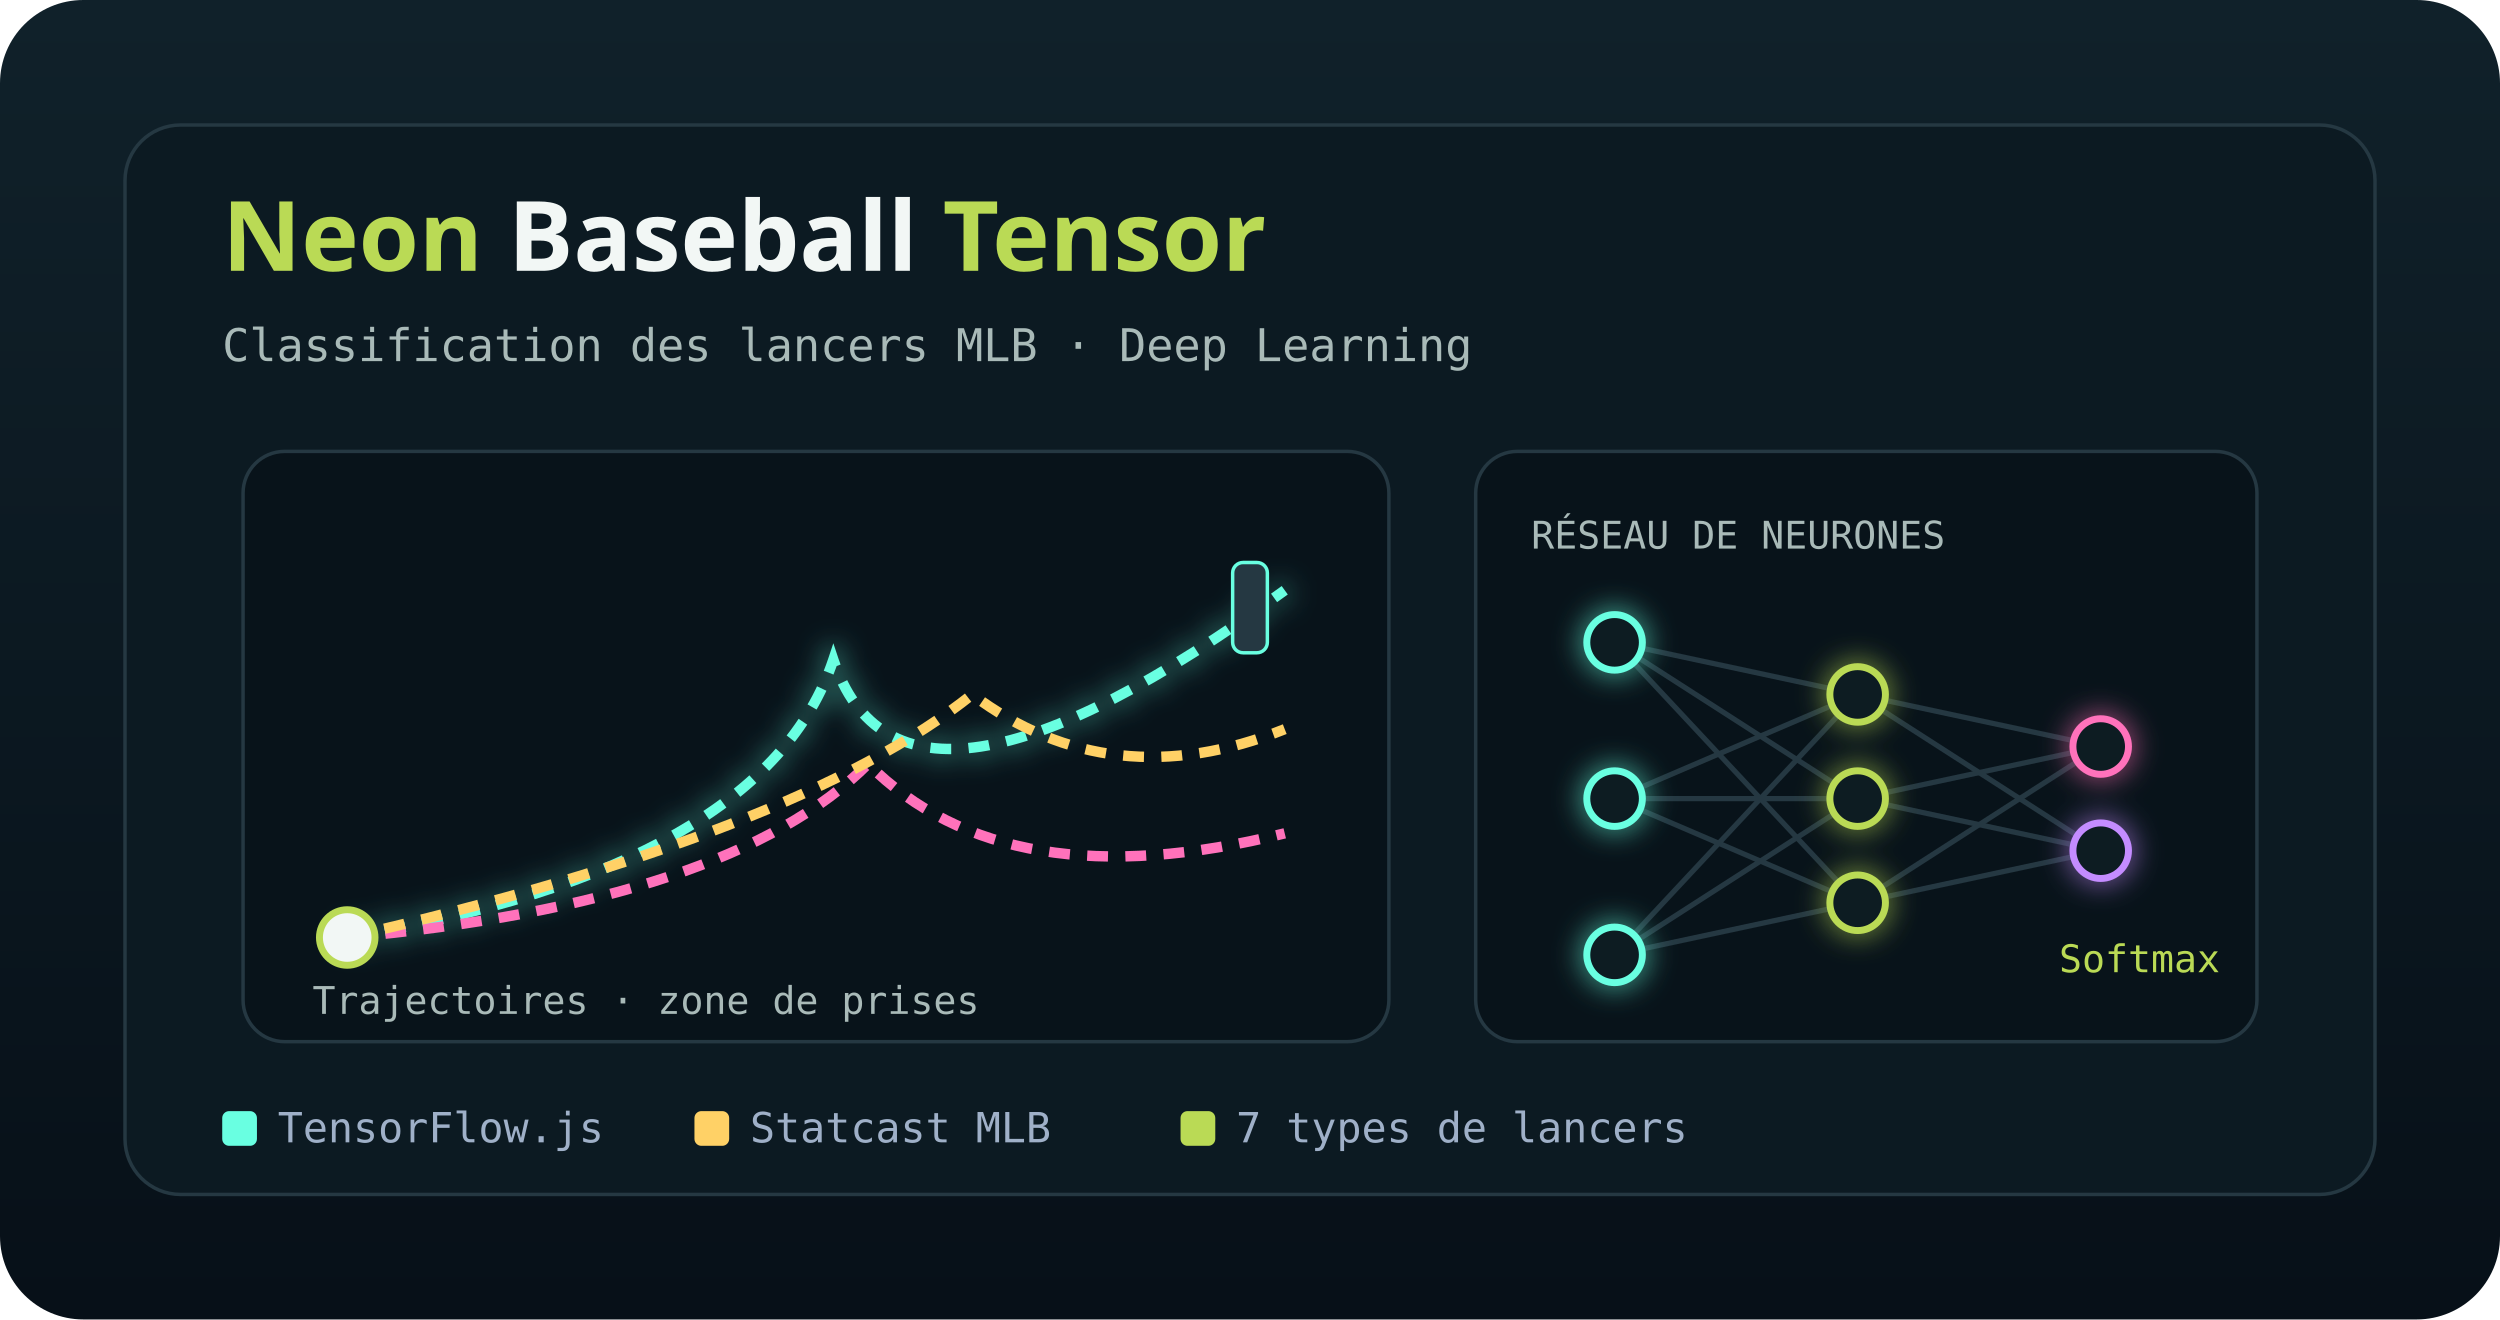
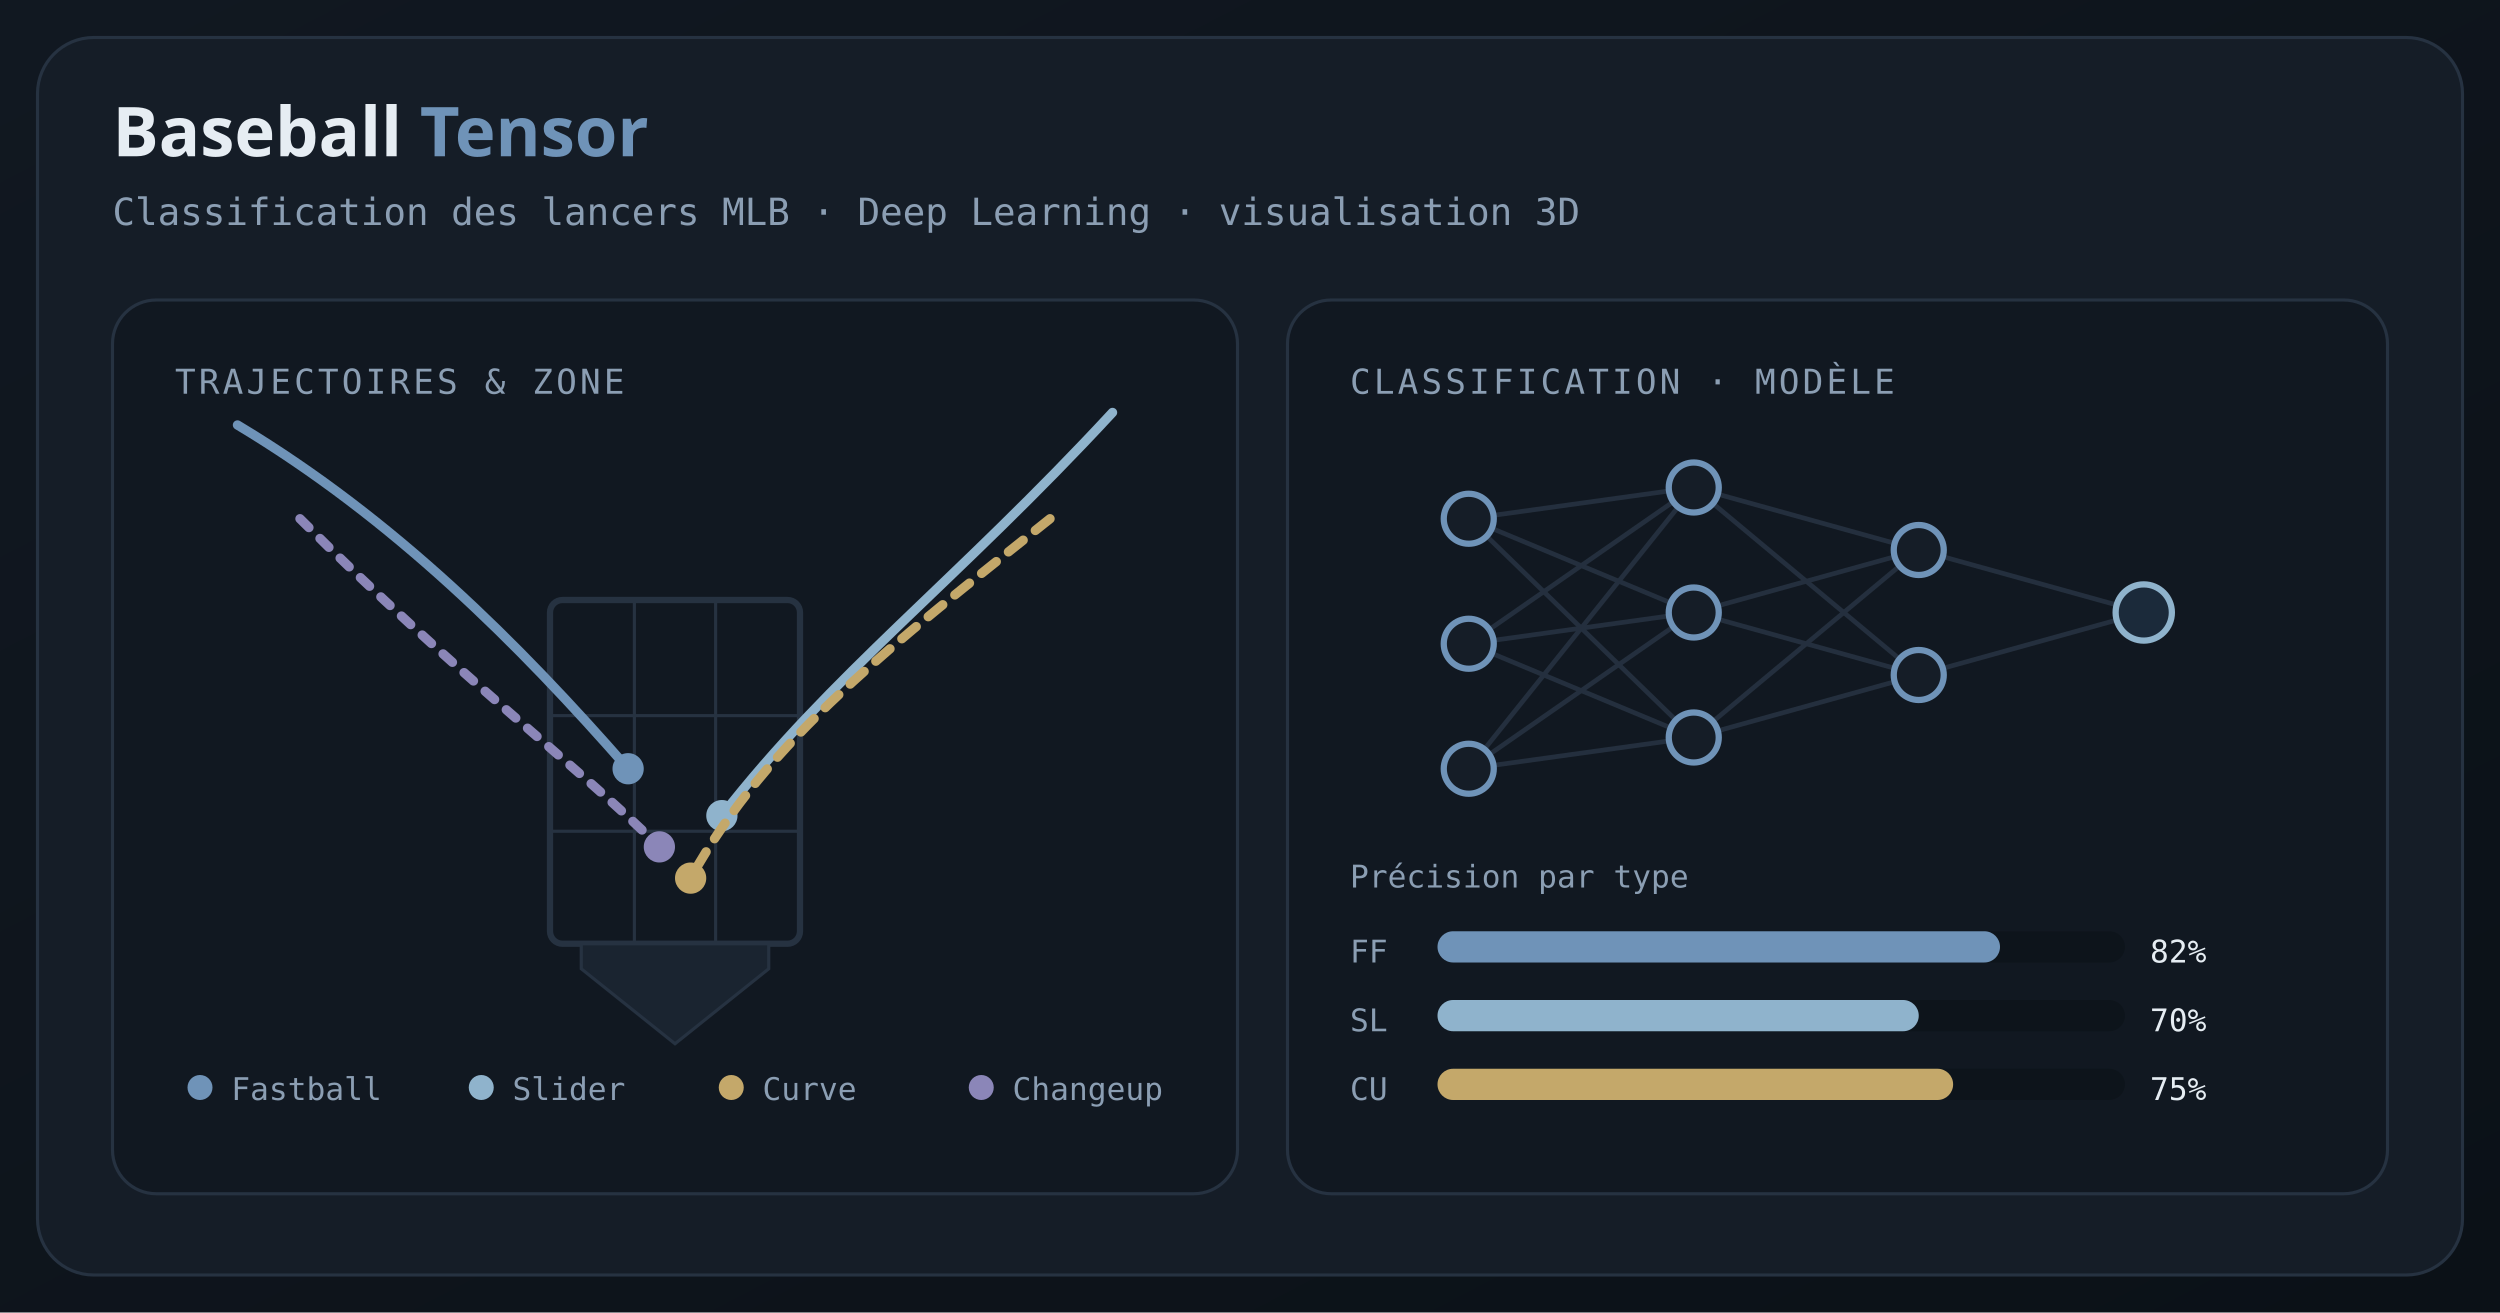
- <svg xmlns="http://www.w3.org/2000/svg" viewBox="0 0 720 380" role="img" aria-labelledby="title desc">
+ <svg xmlns="http://www.w3.org/2000/svg" viewBox="0 0 800 420" role="img" aria-labelledby="title desc">
  <defs>
-     <linearGradient id="bg" x1="0" y1="0" x2="0" y2="1">
-       <stop offset="0" stop-color="#10212a" />
-       <stop offset="1" stop-color="#071018" />
+     <linearGradient id="bg" x1="0" y1="0" x2="1" y2="1">
+       <stop offset="0" stop-color="#111821" />
+       <stop offset="1" stop-color="#0b1117" />
    </linearGradient>
-     <filter id="glow">
-       <feGaussianBlur stdDeviation="4" result="b" />
-       <feMerge>
-         <feMergeNode in="b" />
-         <feMergeNode in="SourceGraphic" />
-       </feMerge>
-     </filter>
  </defs>
-   <rect width="720" height="380" rx="24" fill="url(#bg)" />
-   <rect x="36" y="36" width="648" height="308" rx="16" fill="#0c1a22" stroke="#253842" />
-   <text x="64" y="78" fill="#f2f7f5" font-family="Space Grotesk,system-ui" font-size="28" font-weight="700">
-     <tspan fill="#BADA55">Neon</tspan> Baseball <tspan fill="#BADA55">Tensor</tspan>
+   <rect width="800" height="420" fill="url(#bg)" />
+   <rect x="12" y="12" width="776" height="396" rx="18" fill="#151d27" stroke="#263241" />
+   <text x="36" y="50" fill="#e6edf3" font-family="'Space Grotesk', system-ui, sans-serif" font-size="22" font-weight="700">Baseball <tspan fill="#6f93b8">Tensor</tspan>
  </text>
-   <text x="64" y="104" fill="#a9bab8" font-family="DM Mono,monospace" font-size="13">Classification des lancers MLB · Deep Learning</text>
-   <g transform="translate(70,130)">
-     <rect x="0" y="0" width="330" height="170" rx="12" fill="#08131a" stroke="#253842" />
-     <path d="M 30 140 Q 150 120 170 60 Q 190 120 300 40" fill="none" stroke="#69ffe1" stroke-width="3" stroke-dasharray="6 5" filter="url(#glow)" />
-     <path d="M 30 140 Q 140 130 180 90 Q 220 130 300 110" fill="none" stroke="#ff72bb" stroke-width="3" stroke-dasharray="6 5" />
-     <path d="M 30 140 Q 160 110 210 70 Q 250 100 300 80" fill="none" stroke="#ffd166" stroke-width="3" stroke-dasharray="6 5" />
-     <circle cx="30" cy="140" r="8" fill="#f2f7f5" stroke="#BADA55" stroke-width="2" />
-     <rect x="285" y="32" width="10" height="26" rx="3" fill="#253842" stroke="#69ffe1" />
-     <text x="20" y="162" fill="#a9bab8" font-family="DM Mono,monospace" font-size="11">Trajectoires · zone de prises</text>
+   <text x="36" y="72" fill="#8b9eb3" font-family="'DM Mono', monospace" font-size="12">Classification des lancers MLB · Deep Learning · visualisation 3D</text>
+   <g transform="translate(36,96)">
+     <rect width="360" height="286" rx="14" fill="#111821" stroke="#263241" />
+     <text x="20" y="30" fill="#8b9eb3" font-family="'DM Mono', monospace" font-size="11" letter-spacing="1">TRAJECTOIRES &amp; ZONE</text>
+     <rect x="140" y="96" width="80" height="110" rx="4" fill="none" stroke="#263241" stroke-width="2" />
+     <line x1="140" y1="133" x2="220" y2="133" stroke="#263241" />
+     <line x1="140" y1="170" x2="220" y2="170" stroke="#263241" />
+     <line x1="167" y1="96" x2="167" y2="206" stroke="#263241" />
+     <line x1="193" y1="96" x2="193" y2="206" stroke="#263241" />
+     <polygon points="180,238 150,214 150,206 210,206 210,214" fill="#1a2430" stroke="#263241" />
+     <path d="M 40 40 C 90 70, 130 110, 165 150" fill="none" stroke="#6f93b8" stroke-width="3" stroke-linecap="round" />
+     <circle cx="165" cy="150" r="5" fill="#6f93b8" />
+     <path d="M 320 36 C 270 90, 230 120, 195 165" fill="none" stroke="#8fb3cc" stroke-width="3" stroke-linecap="round" />
+     <circle cx="195" cy="165" r="5" fill="#8fb3cc" />
+     <path d="M 300 70 C 250 110, 210 140, 185 185" fill="none" stroke="#c4a86a" stroke-width="3" stroke-linecap="round" stroke-dasharray="6 5" />
+     <circle cx="185" cy="185" r="5" fill="#c4a86a" />
+     <path d="M 60 70 C 110 120, 150 150, 175 175" fill="none" stroke="#8b86b8" stroke-width="3" stroke-linecap="round" stroke-dasharray="4 5" />
+     <circle cx="175" cy="175" r="5" fill="#8b86b8" />
+     <g font-family="'DM Mono', monospace" font-size="10" fill="#8b9eb3">
+       <circle cx="28" cy="252" r="4" fill="#6f93b8" />
+       <text x="38" y="256">Fastball</text>
+       <circle cx="118" cy="252" r="4" fill="#8fb3cc" />
+       <text x="128" y="256">Slider</text>
+       <circle cx="198" cy="252" r="4" fill="#c4a86a" />
+       <text x="208" y="256">Curve</text>
+       <circle cx="278" cy="252" r="4" fill="#8b86b8" />
+       <text x="288" y="256">Changeup</text>
+     </g>
  </g>
-   <g transform="translate(425,130)" font-family="DM Mono,monospace">
-     <rect x="0" y="0" width="225" height="170" rx="12" fill="#08131a" stroke="#253842" />
-     <text x="16" y="28" fill="#a9bab8" font-size="11">RÉSEAU DE NEURONES</text>
-     <g stroke="#253842" stroke-width="1.5">
-       <line x1="40" y1="55" x2="110" y2="70" />
-       <line x1="40" y1="55" x2="110" y2="100" />
-       <line x1="40" y1="55" x2="110" y2="130" />
-       <line x1="40" y1="100" x2="110" y2="70" />
-       <line x1="40" y1="100" x2="110" y2="100" />
-       <line x1="40" y1="100" x2="110" y2="130" />
-       <line x1="40" y1="145" x2="110" y2="70" />
-       <line x1="40" y1="145" x2="110" y2="100" />
-       <line x1="40" y1="145" x2="110" y2="130" />
-       <line x1="110" y1="70" x2="180" y2="85" />
-       <line x1="110" y1="70" x2="180" y2="115" />
-       <line x1="110" y1="100" x2="180" y2="85" />
-       <line x1="110" y1="100" x2="180" y2="115" />
-       <line x1="110" y1="130" x2="180" y2="85" />
-       <line x1="110" y1="130" x2="180" y2="115" />
+   <g transform="translate(412,96)">
+     <rect width="352" height="286" rx="14" fill="#111821" stroke="#263241" />
+     <text x="20" y="30" fill="#8b9eb3" font-family="'DM Mono', monospace" font-size="11" letter-spacing="1">CLASSIFICATION · MODÈLE</text>
+     <g stroke="#263241" stroke-width="1.5" fill="none" opacity="0.9">
+       <line x1="58" y1="70" x2="130" y2="60" />
+       <line x1="58" y1="70" x2="130" y2="100" />
+       <line x1="58" y1="70" x2="130" y2="140" />
+       <line x1="58" y1="110" x2="130" y2="60" />
+       <line x1="58" y1="110" x2="130" y2="100" />
+       <line x1="58" y1="110" x2="130" y2="140" />
+       <line x1="58" y1="150" x2="130" y2="60" />
+       <line x1="58" y1="150" x2="130" y2="100" />
+       <line x1="58" y1="150" x2="130" y2="140" />
+       <line x1="130" y1="60" x2="202" y2="80" />
+       <line x1="130" y1="60" x2="202" y2="120" />
+       <line x1="130" y1="100" x2="202" y2="80" />
+       <line x1="130" y1="100" x2="202" y2="120" />
+       <line x1="130" y1="140" x2="202" y2="80" />
+       <line x1="130" y1="140" x2="202" y2="120" />
+       <line x1="202" y1="80" x2="274" y2="100" />
+       <line x1="202" y1="120" x2="274" y2="100" />
    </g>
-     <g filter="url(#glow)">
-       <circle cx="40" cy="55" r="8" fill="#0c1a22" stroke="#69ffe1" stroke-width="2" />
-       <circle cx="40" cy="100" r="8" fill="#0c1a22" stroke="#69ffe1" stroke-width="2" />
-       <circle cx="40" cy="145" r="8" fill="#0c1a22" stroke="#69ffe1" stroke-width="2" />
-       <circle cx="110" cy="70" r="8" fill="#0c1a22" stroke="#BADA55" stroke-width="2" />
-       <circle cx="110" cy="100" r="8" fill="#0c1a22" stroke="#BADA55" stroke-width="2" />
-       <circle cx="110" cy="130" r="8" fill="#0c1a22" stroke="#BADA55" stroke-width="2" />
-       <circle cx="180" cy="85" r="8" fill="#0c1a22" stroke="#ff72bb" stroke-width="2" />
-       <circle cx="180" cy="115" r="8" fill="#0c1a22" stroke="#c48cff" stroke-width="2" />
+     <g fill="#151d27" stroke="#6f93b8" stroke-width="2">
+       <circle cx="58" cy="70" r="8" />
+       <circle cx="58" cy="110" r="8" />
+       <circle cx="58" cy="150" r="8" />
+       <circle cx="130" cy="60" r="8" />
+       <circle cx="130" cy="100" r="8" />
+       <circle cx="130" cy="140" r="8" />
+       <circle cx="202" cy="80" r="8" />
+       <circle cx="202" cy="120" r="8" />
+       <circle cx="274" cy="100" r="9" fill="#1b2a3a" stroke="#8fb3cc" />
    </g>
-     <text x="168" y="150" fill="#BADA55" font-size="11">Softmax</text>
-   </g>
-   <g fill="#9fb0c8" font-family="DM Mono,monospace" font-size="12">
-     <rect x="64" y="320" width="10" height="10" rx="2" fill="#69ffe1" />
-     <text x="80" y="329">TensorFlow.js</text>
-     <rect x="200" y="320" width="10" height="10" rx="2" fill="#ffd166" />
-     <text x="216" y="329">Statcast MLB</text>
-     <rect x="340" y="320" width="10" height="10" rx="2" fill="#BADA55" />
-     <text x="356" y="329">7 types de lancers</text>
+     <g font-family="'DM Mono', monospace" font-size="10" fill="#8b9eb3">
+       <text x="20" y="188">Précision par type</text>
+       <text x="20" y="212">FF</text>
+       <rect x="48" y="202" width="220" height="10" rx="5" fill="#0d141b" />
+       <rect x="48" y="202" width="180" height="10" rx="5" fill="#6f93b8" />
+       <text x="276" y="212" fill="#e6edf3">82%</text>
+       <text x="20" y="234">SL</text>
+       <rect x="48" y="224" width="220" height="10" rx="5" fill="#0d141b" />
+       <rect x="48" y="224" width="154" height="10" rx="5" fill="#8fb3cc" />
+       <text x="276" y="234" fill="#e6edf3">70%</text>
+       <text x="20" y="256">CU</text>
+       <rect x="48" y="246" width="220" height="10" rx="5" fill="#0d141b" />
+       <rect x="48" y="246" width="165" height="10" rx="5" fill="#c4a86a" />
+       <text x="276" y="256" fill="#e6edf3">75%</text>
+     </g>
  </g>
</svg>
